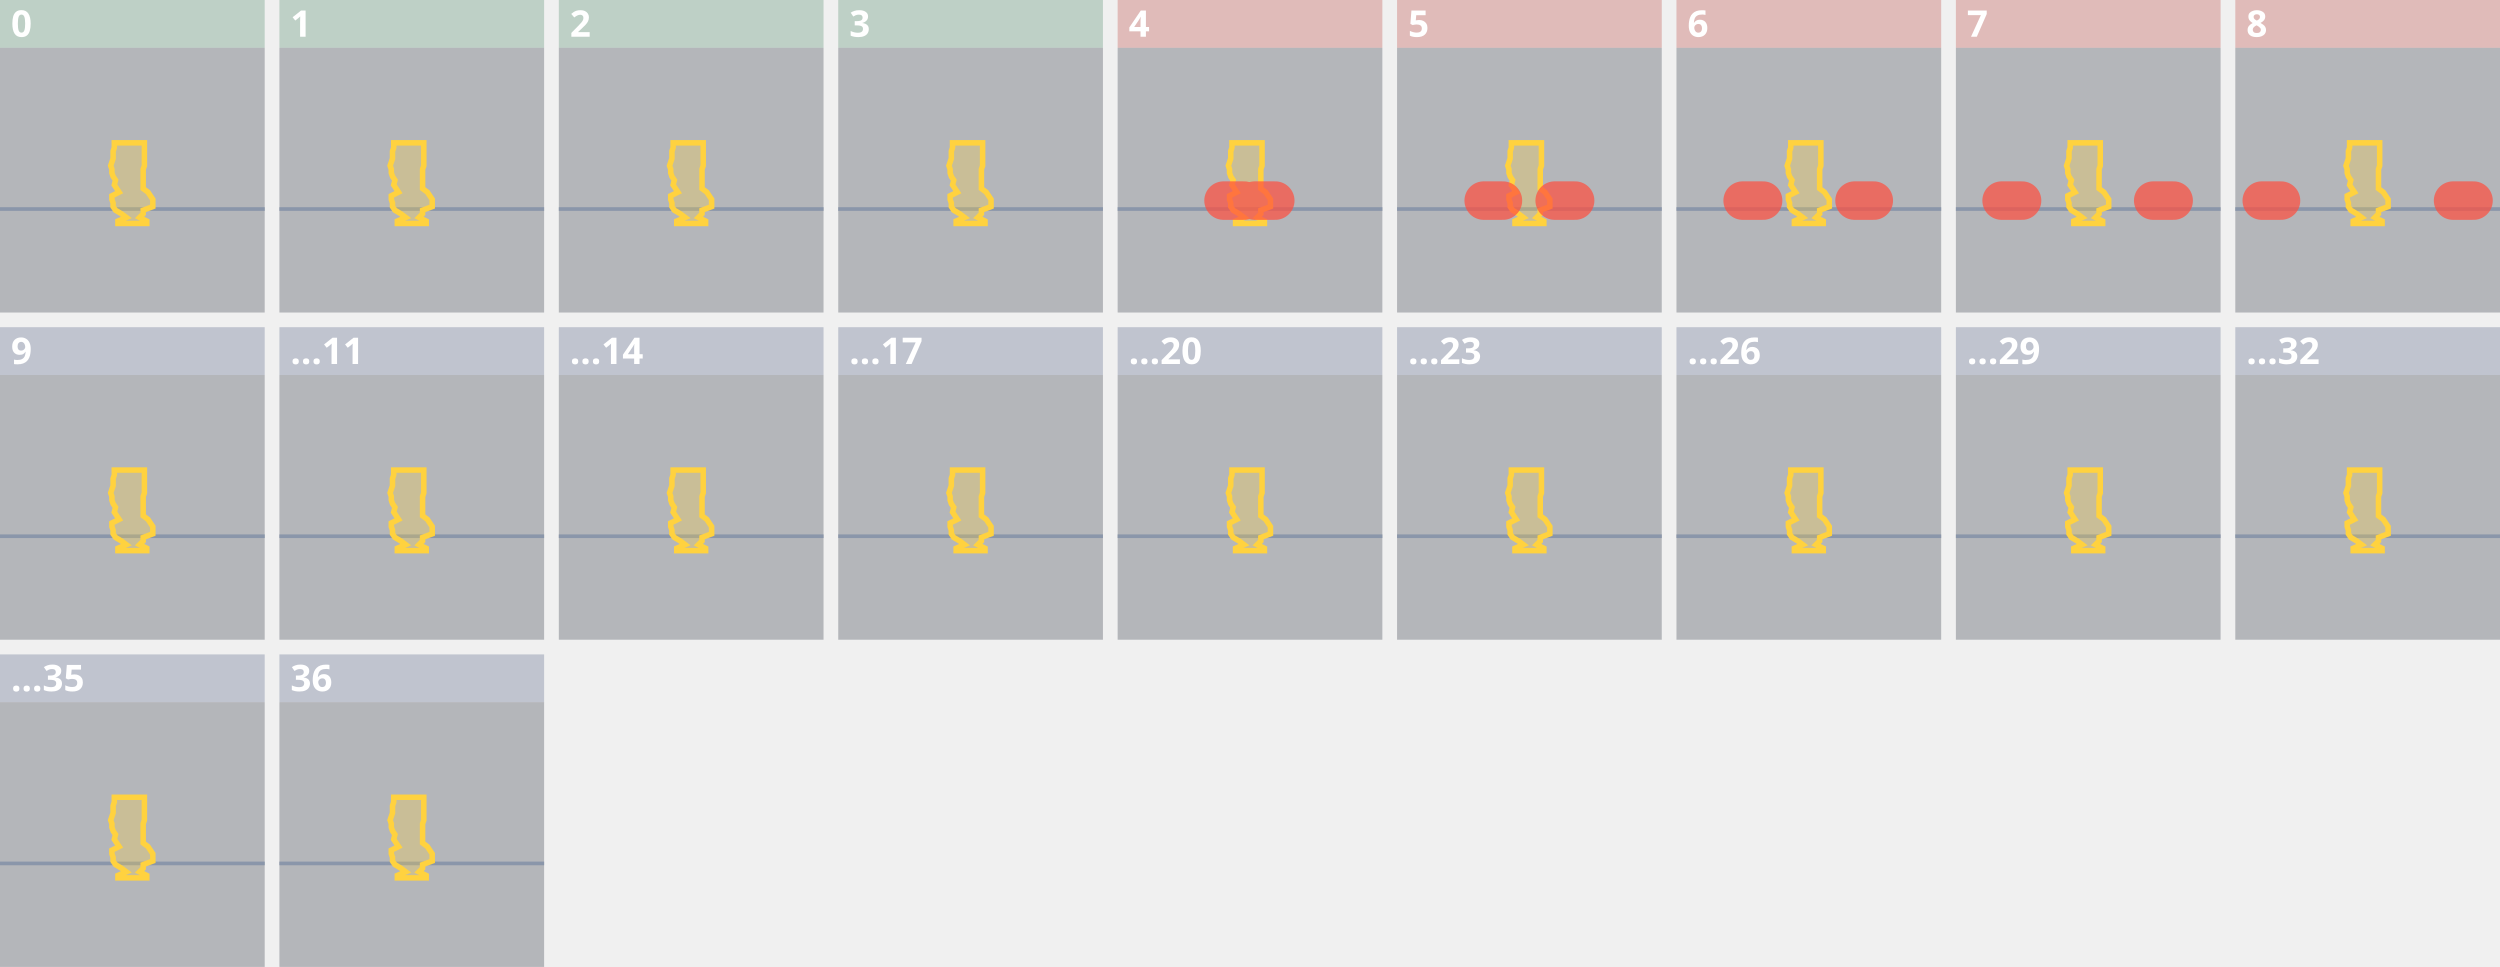
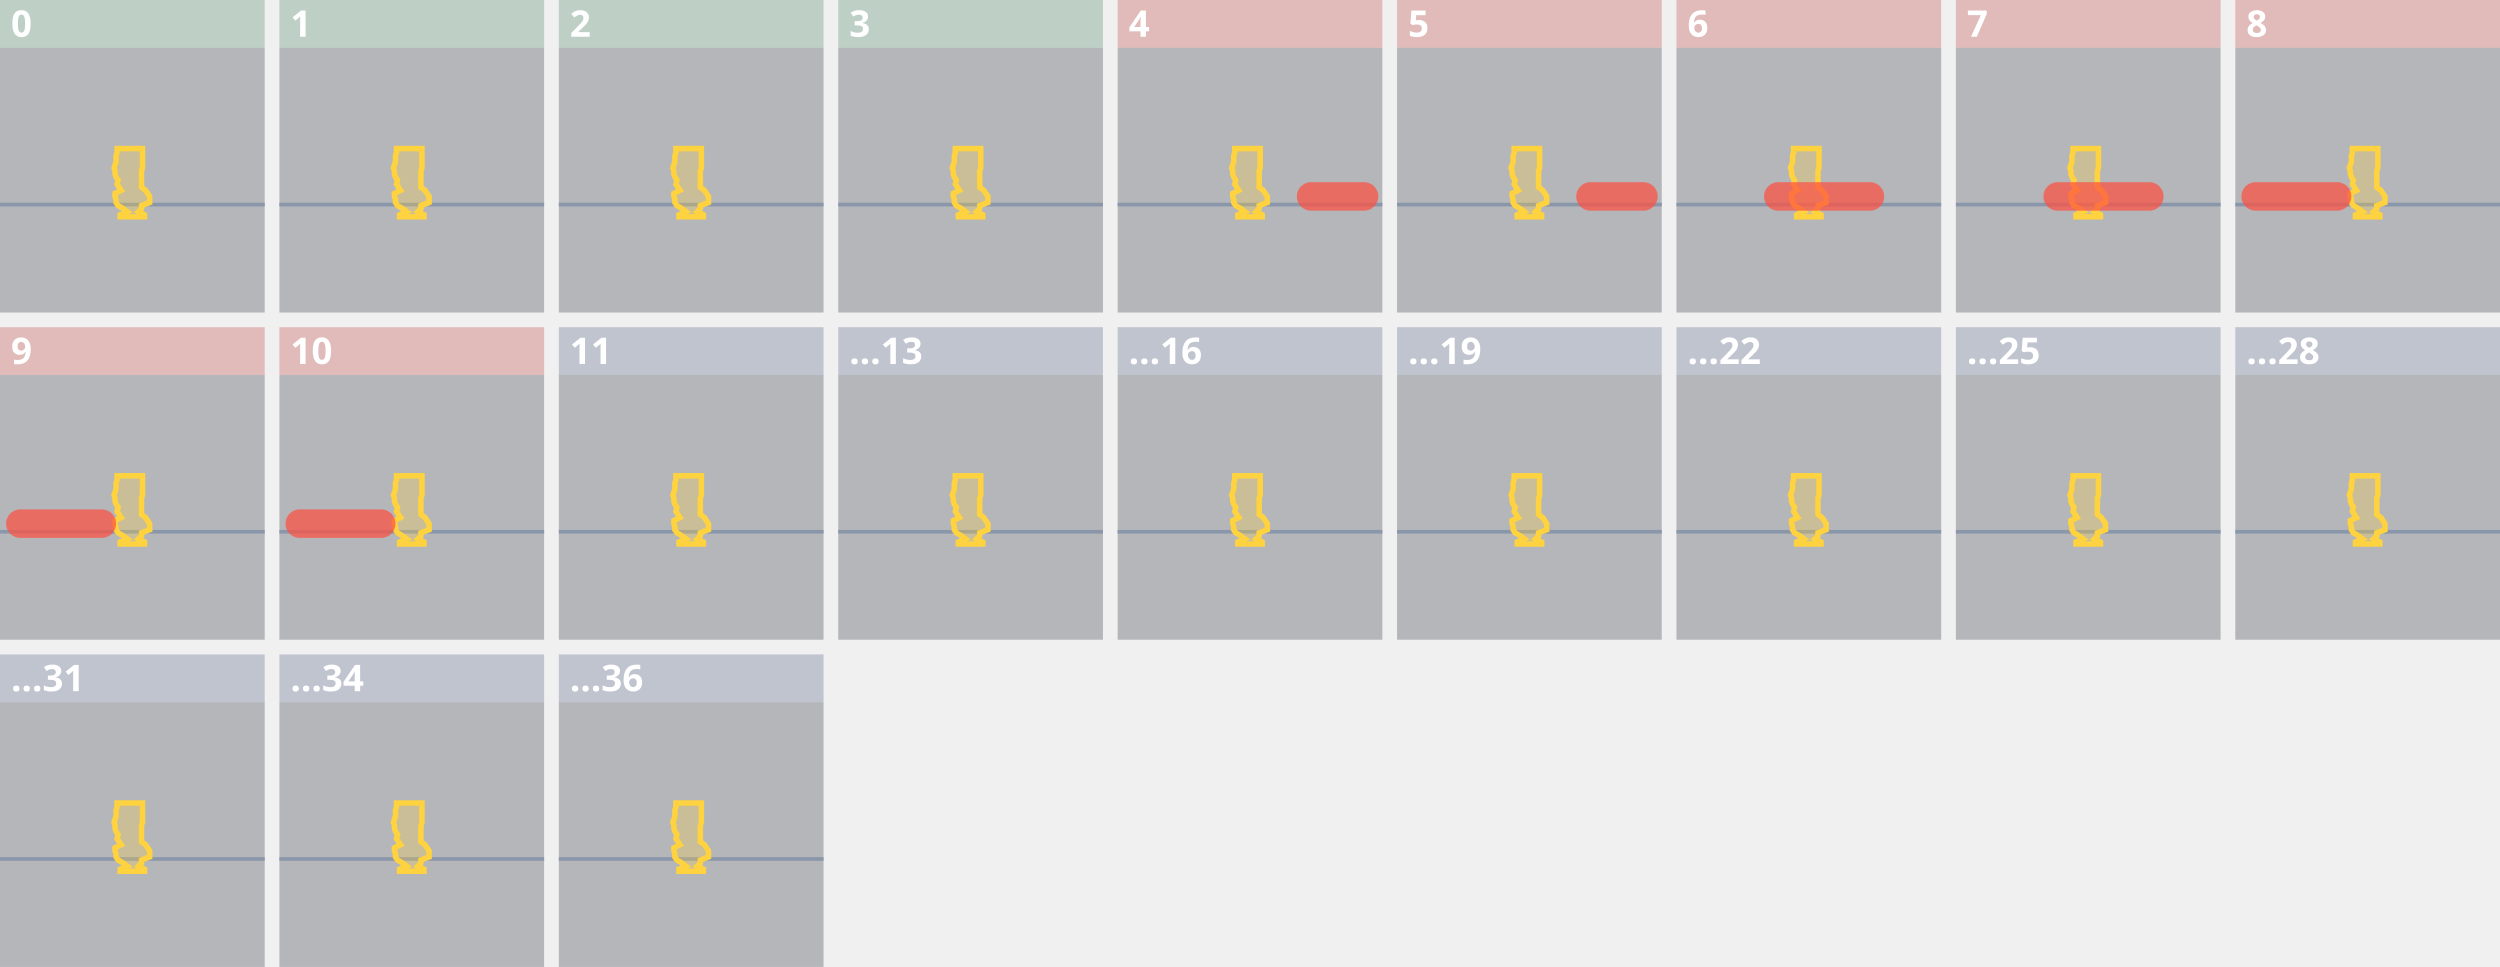
<svg xmlns="http://www.w3.org/2000/svg" viewBox="0 0 680 263" width="680" height="263">
-   <style>text{font:bold 10px sans-serif;fill:#ffffff}.k{fill:#1b2230}.g{stroke:#8a96aa;stroke-width:3.06}use{stroke-width:4.58;fill-opacity:.28}.u{stroke:#ffd23f;fill:#ffd23f}.v{stroke:#4ade80;fill:#4ade80;fill-opacity:.6}.a{stroke:#e879f9;fill:#e879f9}.o{stroke:#22d3ee;fill:#22d3ee;fill-opacity:.5}.H{color:#ff4d3d;fill:#ff4d3d;opacity:.7}.G{color:#3b9cff;fill:#3b9cff;opacity:.75}.S{color:#ffa630;fill:#ffa630;opacity:.75}.T{color:#ffa630;fill:none;stroke:#ffa630;stroke-width:6.11;stroke-dasharray:12.2}.P{color:#c49bff;fill:none;stroke:#c49bff;stroke-width:3.06;stroke-dasharray:9.2}</style>
+   <style>text{font:bold 10px sans-serif;fill:#ffffff}.k{fill:#1b2230}.g{stroke:#8a96aa;stroke-width:3.61}use{stroke-width:5.42;fill-opacity:.28}.u{stroke:#ffd23f;fill:#ffd23f}.v{stroke:#4ade80;fill:#4ade80;fill-opacity:.6}.a{stroke:#e879f9;fill:#e879f9}.o{stroke:#22d3ee;fill:#22d3ee;fill-opacity:.5}.H{color:#ff4d3d;fill:#ff4d3d;opacity:.7}.G{color:#3b9cff;fill:#3b9cff;opacity:.75}.S{color:#ffa630;fill:#ffa630;opacity:.75}.T{color:#ffa630;fill:none;stroke:#ffa630;stroke-width:7.22;stroke-dasharray:14.4}.P{color:#c49bff;fill:none;stroke:#c49bff;stroke-width:3.61;stroke-dasharray:10.8}</style>
  <defs>
    <path id="b0" d="M10 -31L-15 -31L-15 -30L-15 -27L-16 -24L-16 -21L-16 -18L-17 -15L-18 -12L-17 -9L-17 -6L-16 -3L-14 0L-15 4L-13 7L-11 10L-17 13L-17 16L-16 19L-16 22L-14 25L-9 28L-5 31L-12 34L-12 36L12 36L12 34L6 31L9 28L9 25L17 22L17 19L17 16L15 13L13 10L9 7L9 4L9 0L9 -3L9 -6L9 -9L10 -12L10 -15L10 -18L10 -21L10 -24L10 -27L10 -30Z" />
-     <rect id="K" x="-110" y="-110" width="220" height="220" class="k" />
+     <rect id="K" x="-130" y="-130" width="260" height="260" class="k" />
    <rect id="Ls" width="72" height="13" fill="#3f7d5a" />
    <rect id="La" width="72" height="13" fill="#b8332b" />
    <rect id="Le" width="72" height="13" fill="#46557a" />
  </defs>
  <use href="#Ls" x="0" y="0" />
  <text x="3" y="10">0</text>
-   <svg x="0" y="13" width="72" height="72" viewBox="-110 -110 220 220">
+   <svg x="0" y="13" width="72" height="72" viewBox="-130 -130 260 260">
    <use href="#K" />
-     <line x1="-110" y1="24" x2="110" y2="24" class="g" />
+     <line x1="-130" y1="24" x2="130" y2="24" class="g" />
    <use href="#b0" class="u" />
  </svg>
  <use href="#Ls" x="76" y="0" />
  <text x="79" y="10">1</text>
-   <svg x="76" y="13" width="72" height="72" viewBox="-110 -110 220 220">
+   <svg x="76" y="13" width="72" height="72" viewBox="-130 -130 260 260">
    <use href="#K" />
-     <line x1="-110" y1="24" x2="110" y2="24" class="g" />
+     <line x1="-130" y1="24" x2="130" y2="24" class="g" />
    <use href="#b0" class="u" />
  </svg>
  <use href="#Ls" x="152" y="0" />
  <text x="155" y="10">2</text>
-   <svg x="152" y="13" width="72" height="72" viewBox="-110 -110 220 220">
+   <svg x="152" y="13" width="72" height="72" viewBox="-130 -130 260 260">
    <use href="#K" />
-     <line x1="-110" y1="24" x2="110" y2="24" class="g" />
+     <line x1="-130" y1="24" x2="130" y2="24" class="g" />
    <use href="#b0" class="u" />
  </svg>
  <use href="#Ls" x="228" y="0" />
  <text x="231" y="10">3</text>
-   <svg x="228" y="13" width="72" height="72" viewBox="-110 -110 220 220">
+   <svg x="228" y="13" width="72" height="72" viewBox="-130 -130 260 260">
    <use href="#K" />
-     <line x1="-110" y1="24" x2="110" y2="24" class="g" />
+     <line x1="-130" y1="24" x2="130" y2="24" class="g" />
    <use href="#b0" class="u" />
  </svg>
  <use href="#La" x="304" y="0" />
  <text x="307" y="10">4</text>
-   <svg x="304" y="13" width="72" height="72" viewBox="-110 -110 220 220">
+   <svg x="304" y="13" width="72" height="72" viewBox="-130 -130 260 260">
    <use href="#K" />
-     <line x1="-110" y1="24" x2="110" y2="24" class="g" />
+     <line x1="-130" y1="24" x2="130" y2="24" class="g" />
    <use href="#b0" class="u" />
    <g class="H">
-       <line x1="4" y1="17" x2="21" y2="17" stroke="currentColor" stroke-width="32" stroke-linecap="round" />
-       <line x1="-5" y1="17" x2="-22" y2="17" stroke="currentColor" stroke-width="32" stroke-linecap="round" />
+       <line x1="60" y1="16" x2="112" y2="16" stroke="currentColor" stroke-width="28" stroke-linecap="round" />
    </g>
  </svg>
  <use href="#La" x="380" y="0" />
  <text x="383" y="10">5</text>
-   <svg x="380" y="13" width="72" height="72" viewBox="-110 -110 220 220">
+   <svg x="380" y="13" width="72" height="72" viewBox="-130 -130 260 260">
    <use href="#K" />
-     <line x1="-110" y1="24" x2="110" y2="24" class="g" />
+     <line x1="-130" y1="24" x2="130" y2="24" class="g" />
    <use href="#b0" class="u" />
    <g class="H">
-       <line x1="21" y1="17" x2="38" y2="17" stroke="currentColor" stroke-width="32" stroke-linecap="round" />
-       <line x1="-22" y1="17" x2="-38" y2="17" stroke="currentColor" stroke-width="32" stroke-linecap="round" />
+       <line x1="60" y1="16" x2="112" y2="16" stroke="currentColor" stroke-width="28" stroke-linecap="round" />
    </g>
  </svg>
  <use href="#La" x="456" y="0" />
  <text x="459" y="10">6</text>
-   <svg x="456" y="13" width="72" height="72" viewBox="-110 -110 220 220">
+   <svg x="456" y="13" width="72" height="72" viewBox="-130 -130 260 260">
    <use href="#K" />
-     <line x1="-110" y1="24" x2="110" y2="24" class="g" />
+     <line x1="-130" y1="24" x2="130" y2="24" class="g" />
    <use href="#b0" class="u" />
    <g class="H">
-       <line x1="38" y1="17" x2="54" y2="17" stroke="currentColor" stroke-width="32" stroke-linecap="round" />
-       <line x1="-38" y1="17" x2="-55" y2="17" stroke="currentColor" stroke-width="32" stroke-linecap="round" />
+       <line x1="-30" y1="16" x2="60" y2="16" stroke="currentColor" stroke-width="28" stroke-linecap="round" />
    </g>
  </svg>
  <use href="#La" x="532" y="0" />
  <text x="535" y="10">7</text>
-   <svg x="532" y="13" width="72" height="72" viewBox="-110 -110 220 220">
+   <svg x="532" y="13" width="72" height="72" viewBox="-130 -130 260 260">
    <use href="#K" />
-     <line x1="-110" y1="24" x2="110" y2="24" class="g" />
+     <line x1="-130" y1="24" x2="130" y2="24" class="g" />
    <use href="#b0" class="u" />
    <g class="H">
-       <line x1="54" y1="17" x2="71" y2="17" stroke="currentColor" stroke-width="32" stroke-linecap="round" />
-       <line x1="-55" y1="17" x2="-72" y2="17" stroke="currentColor" stroke-width="32" stroke-linecap="round" />
+       <line x1="-30" y1="16" x2="60" y2="16" stroke="currentColor" stroke-width="28" stroke-linecap="round" />
    </g>
  </svg>
  <use href="#La" x="608" y="0" />
  <text x="611" y="10">8</text>
-   <svg x="608" y="13" width="72" height="72" viewBox="-110 -110 220 220">
+   <svg x="608" y="13" width="72" height="72" viewBox="-130 -130 260 260">
    <use href="#K" />
-     <line x1="-110" y1="24" x2="110" y2="24" class="g" />
+     <line x1="-130" y1="24" x2="130" y2="24" class="g" />
    <use href="#b0" class="u" />
    <g class="H">
-       <line x1="71" y1="17" x2="88" y2="17" stroke="currentColor" stroke-width="32" stroke-linecap="round" />
-       <line x1="-72" y1="17" x2="-88" y2="17" stroke="currentColor" stroke-width="32" stroke-linecap="round" />
+       <line x1="-110" y1="16" x2="-30" y2="16" stroke="currentColor" stroke-width="28" stroke-linecap="round" />
    </g>
  </svg>
-   <use href="#Le" x="0" y="89" />
+   <use href="#La" x="0" y="89" />
  <text x="3" y="99">9</text>
-   <svg x="0" y="102" width="72" height="72" viewBox="-110 -110 220 220">
+   <svg x="0" y="102" width="72" height="72" viewBox="-130 -130 260 260">
    <use href="#K" />
-     <line x1="-110" y1="24" x2="110" y2="24" class="g" />
+     <line x1="-130" y1="24" x2="130" y2="24" class="g" />
    <use href="#b0" class="u" />
+     <g class="H">
+       <line x1="-110" y1="16" x2="-30" y2="16" stroke="currentColor" stroke-width="28" stroke-linecap="round" />
+     </g>
  </svg>
-   <use href="#Le" x="76" y="89" />
-   <text x="79" y="99">…11</text>
-   <svg x="76" y="102" width="72" height="72" viewBox="-110 -110 220 220">
+   <use href="#La" x="76" y="89" />
+   <text x="79" y="99">10</text>
+   <svg x="76" y="102" width="72" height="72" viewBox="-130 -130 260 260">
    <use href="#K" />
-     <line x1="-110" y1="24" x2="110" y2="24" class="g" />
+     <line x1="-130" y1="24" x2="130" y2="24" class="g" />
    <use href="#b0" class="u" />
+     <g class="H">
+       <line x1="-110" y1="16" x2="-30" y2="16" stroke="currentColor" stroke-width="28" stroke-linecap="round" />
+     </g>
  </svg>
  <use href="#Le" x="152" y="89" />
-   <text x="155" y="99">…14</text>
-   <svg x="152" y="102" width="72" height="72" viewBox="-110 -110 220 220">
+   <text x="155" y="99">11</text>
+   <svg x="152" y="102" width="72" height="72" viewBox="-130 -130 260 260">
    <use href="#K" />
-     <line x1="-110" y1="24" x2="110" y2="24" class="g" />
+     <line x1="-130" y1="24" x2="130" y2="24" class="g" />
    <use href="#b0" class="u" />
  </svg>
  <use href="#Le" x="228" y="89" />
-   <text x="231" y="99">…17</text>
-   <svg x="228" y="102" width="72" height="72" viewBox="-110 -110 220 220">
+   <text x="231" y="99">…13</text>
+   <svg x="228" y="102" width="72" height="72" viewBox="-130 -130 260 260">
    <use href="#K" />
-     <line x1="-110" y1="24" x2="110" y2="24" class="g" />
+     <line x1="-130" y1="24" x2="130" y2="24" class="g" />
    <use href="#b0" class="u" />
  </svg>
  <use href="#Le" x="304" y="89" />
-   <text x="307" y="99">…20</text>
-   <svg x="304" y="102" width="72" height="72" viewBox="-110 -110 220 220">
+   <text x="307" y="99">…16</text>
+   <svg x="304" y="102" width="72" height="72" viewBox="-130 -130 260 260">
    <use href="#K" />
-     <line x1="-110" y1="24" x2="110" y2="24" class="g" />
+     <line x1="-130" y1="24" x2="130" y2="24" class="g" />
    <use href="#b0" class="u" />
  </svg>
  <use href="#Le" x="380" y="89" />
-   <text x="383" y="99">…23</text>
-   <svg x="380" y="102" width="72" height="72" viewBox="-110 -110 220 220">
+   <text x="383" y="99">…19</text>
+   <svg x="380" y="102" width="72" height="72" viewBox="-130 -130 260 260">
    <use href="#K" />
-     <line x1="-110" y1="24" x2="110" y2="24" class="g" />
+     <line x1="-130" y1="24" x2="130" y2="24" class="g" />
    <use href="#b0" class="u" />
  </svg>
  <use href="#Le" x="456" y="89" />
-   <text x="459" y="99">…26</text>
-   <svg x="456" y="102" width="72" height="72" viewBox="-110 -110 220 220">
+   <text x="459" y="99">…22</text>
+   <svg x="456" y="102" width="72" height="72" viewBox="-130 -130 260 260">
    <use href="#K" />
-     <line x1="-110" y1="24" x2="110" y2="24" class="g" />
+     <line x1="-130" y1="24" x2="130" y2="24" class="g" />
    <use href="#b0" class="u" />
  </svg>
  <use href="#Le" x="532" y="89" />
-   <text x="535" y="99">…29</text>
-   <svg x="532" y="102" width="72" height="72" viewBox="-110 -110 220 220">
+   <text x="535" y="99">…25</text>
+   <svg x="532" y="102" width="72" height="72" viewBox="-130 -130 260 260">
    <use href="#K" />
-     <line x1="-110" y1="24" x2="110" y2="24" class="g" />
+     <line x1="-130" y1="24" x2="130" y2="24" class="g" />
    <use href="#b0" class="u" />
  </svg>
  <use href="#Le" x="608" y="89" />
-   <text x="611" y="99">…32</text>
-   <svg x="608" y="102" width="72" height="72" viewBox="-110 -110 220 220">
+   <text x="611" y="99">…28</text>
+   <svg x="608" y="102" width="72" height="72" viewBox="-130 -130 260 260">
    <use href="#K" />
-     <line x1="-110" y1="24" x2="110" y2="24" class="g" />
+     <line x1="-130" y1="24" x2="130" y2="24" class="g" />
    <use href="#b0" class="u" />
  </svg>
  <use href="#Le" x="0" y="178" />
-   <text x="3" y="188">…35</text>
-   <svg x="0" y="191" width="72" height="72" viewBox="-110 -110 220 220">
+   <text x="3" y="188">…31</text>
+   <svg x="0" y="191" width="72" height="72" viewBox="-130 -130 260 260">
    <use href="#K" />
-     <line x1="-110" y1="24" x2="110" y2="24" class="g" />
+     <line x1="-130" y1="24" x2="130" y2="24" class="g" />
    <use href="#b0" class="u" />
  </svg>
  <use href="#Le" x="76" y="178" />
-   <text x="79" y="188">36</text>
-   <svg x="76" y="191" width="72" height="72" viewBox="-110 -110 220 220">
+   <text x="79" y="188">…34</text>
+   <svg x="76" y="191" width="72" height="72" viewBox="-130 -130 260 260">
    <use href="#K" />
-     <line x1="-110" y1="24" x2="110" y2="24" class="g" />
+     <line x1="-130" y1="24" x2="130" y2="24" class="g" />
+     <use href="#b0" class="u" />
+   </svg>
+   <use href="#Le" x="152" y="178" />
+   <text x="155" y="188">…36</text>
+   <svg x="152" y="191" width="72" height="72" viewBox="-130 -130 260 260">
+     <use href="#K" />
+     <line x1="-130" y1="24" x2="130" y2="24" class="g" />
    <use href="#b0" class="u" />
  </svg>
</svg>
